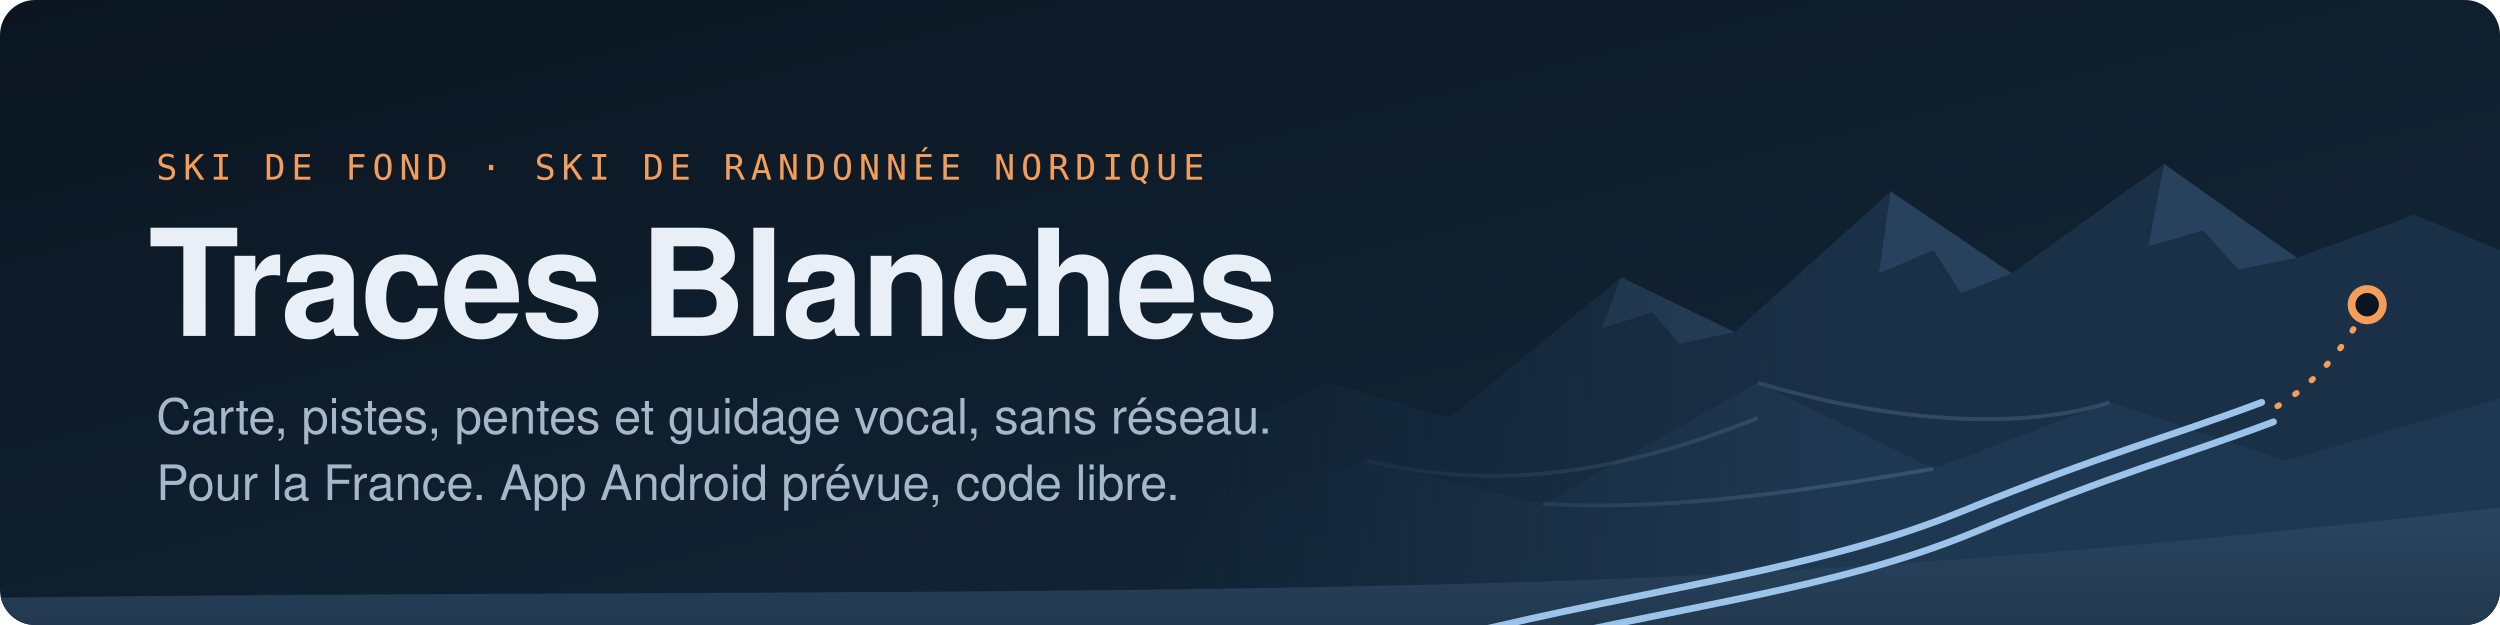
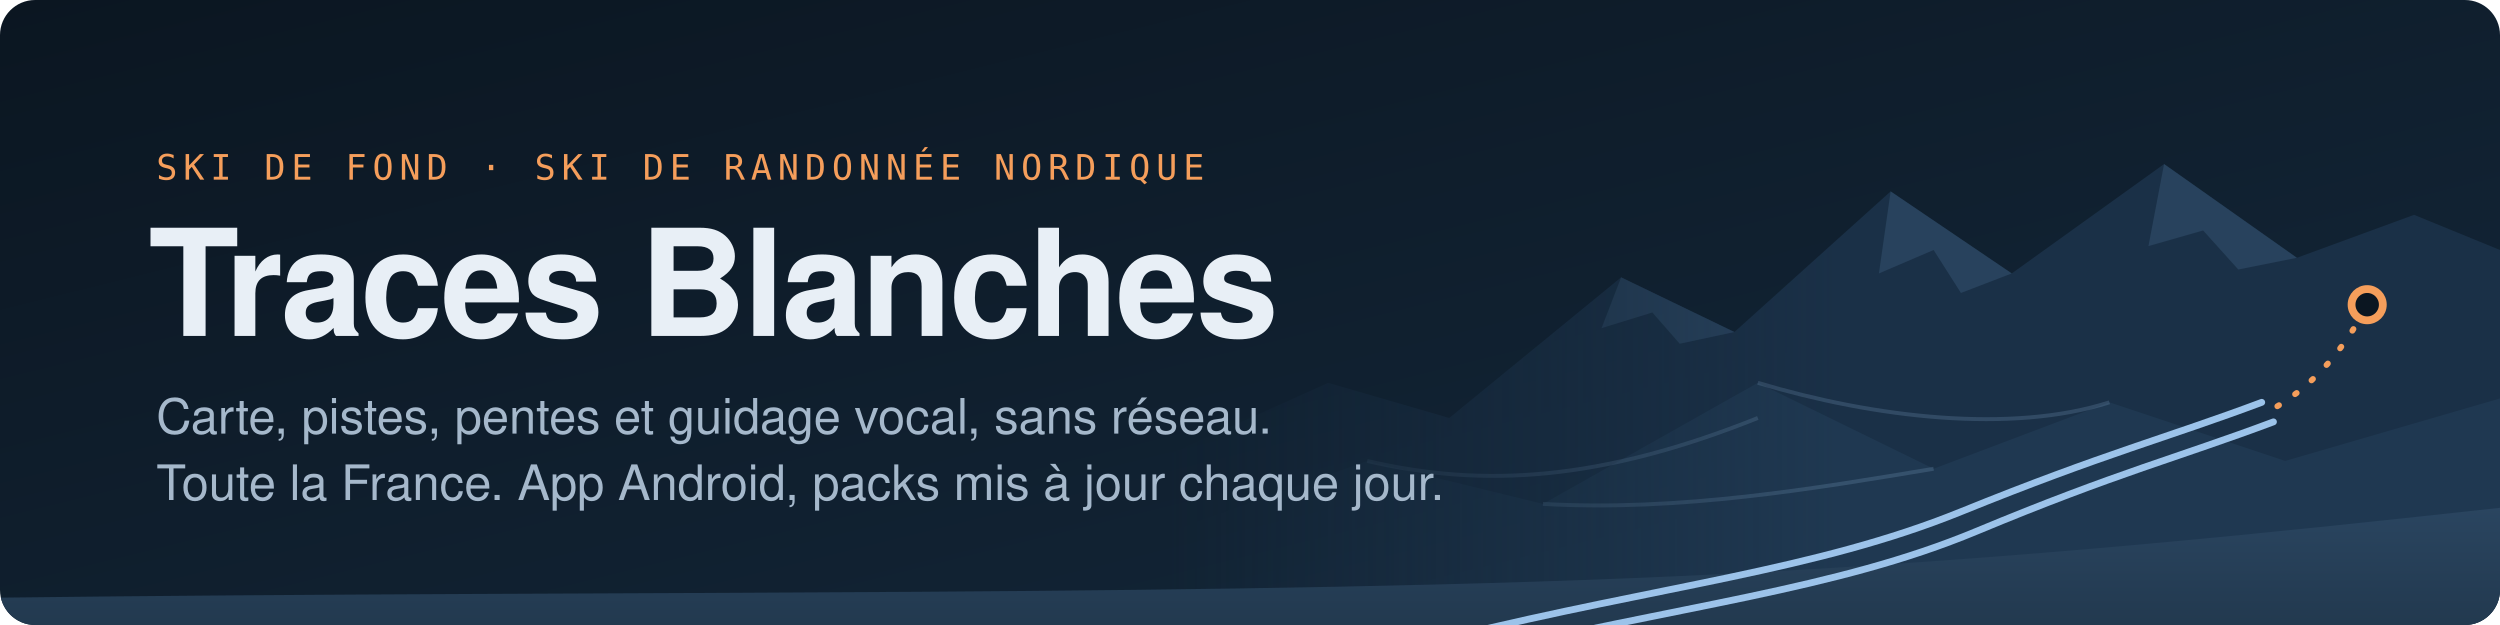
<svg xmlns="http://www.w3.org/2000/svg" width="1280" height="320" viewBox="0 0 1280 320">
  <defs>
    <linearGradient id="sky" x1="0" y1="0" x2="1" y2="1">
      <stop offset="0" stop-color="#0b1621" />
      <stop offset="1" stop-color="#14283b" />
    </linearGradient>
    <linearGradient id="snow" x1="0" y1="0" x2="0" y2="1">
      <stop offset="0" stop-color="#2a4560" />
      <stop offset="1" stop-color="#22394f" />
    </linearGradient>
    <linearGradient id="fadeL" x1="0" y1="0" x2="1" y2="0">
      <stop offset="0" stop-color="#fff" stop-opacity="0" />
      <stop offset="0.5" stop-color="#fff" stop-opacity="1" />
    </linearGradient>
    <mask id="m" maskUnits="userSpaceOnUse" x="0" y="0" width="1280" height="320">
      <rect x="600" width="680" height="320" fill="url(#fadeL)" />
    </mask>
    <clipPath id="c">
      <rect width="1280" height="320" rx="18" />
    </clipPath>
  </defs>
  <g clip-path="url(#c)">
    <rect width="1280" height="320" fill="url(#sky)" />
    <g mask="url(#m)">
      <path d="M560,250 L680,196 L742,214 L830,142 L888,170 L968,98 L1030,140 L1108,84 L1176,132 L1236,110 L1280,128 V320 H560 Z" fill="#1a3047" />
      <path d="M968,98 L1030,140 L1004,150 L990,128 L962,140 Z M1108,84 L1176,132 L1146,138 L1128,118 L1100,126 Z M830,142 L888,170 L860,176 L846,160 L820,168 Z" fill="#2a4560" opacity="0.85" />
      <path d="M560,286 L700,236 L790,258 L900,196 L990,240 L1080,206 L1170,236 L1280,204 V320 H560 Z" fill="#1f3851" />
      <g fill="none" stroke="#9cc3ea" stroke-opacity="0.18" stroke-width="2">
        <path d="M700,236 C 760,250 820,246 900,214" />
        <path d="M790,258 C 860,262 930,250 990,240" />
        <path d="M900,196 C 960,214 1030,222 1080,206" />
      </g>
    </g>
    <path d="M0,320 V306 C 320,302 640,306 880,294 C 1040,286 1170,272 1280,260 V320 Z" fill="url(#snow)" />
    <g fill="none" stroke="#9cc3ea" stroke-width="3.5" stroke-linecap="round">
      <path d="M744,326 C 850,300 930,292 1004,262 S 1110,224 1158,206" />
      <path d="M752,336 C 860,310 940,302 1012,272 S 1116,234 1164,216" />
    </g>
    <g fill="none" stroke="#f59e5b" stroke-width="3" stroke-linecap="round" stroke-dasharray="1 10">
      <path d="M1166,208 C 1186,196 1200,178 1210,160" />
    </g>
    <circle cx="1212" cy="156" r="8" fill="#0b1621" stroke="#f59e5b" stroke-width="4" />
  </g>
  <g font-family="ui-monospace, SFMono-Regular, Menlo, Consolas, monospace">
    <text x="80" y="92" font-size="18" letter-spacing="3" fill="#f59e5b">SKI DE FOND · SKI DE RANDONNÉE NORDIQUE</text>
  </g>
  <g font-family="system-ui, -apple-system, 'Segoe UI', Helvetica, Arial, sans-serif">
    <text x="76" y="172" font-size="76" font-weight="700" fill="#e8eff6" letter-spacing="-1.5">Traces Blanches</text>
    <text x="80" y="222" font-size="25" fill="#a5b8cb">Carte, pistes, pentes et guidage vocal, sans réseau.</text>
-     <text x="80" y="256" font-size="25" fill="#a5b8cb">Pour la France. App Android prévue, code libre.</text>
+     <text x="80" y="256" font-size="25" fill="#a5b8cb">Toute la France. App Android, packs mis à jour chaque jour.</text>
  </g>
</svg>
